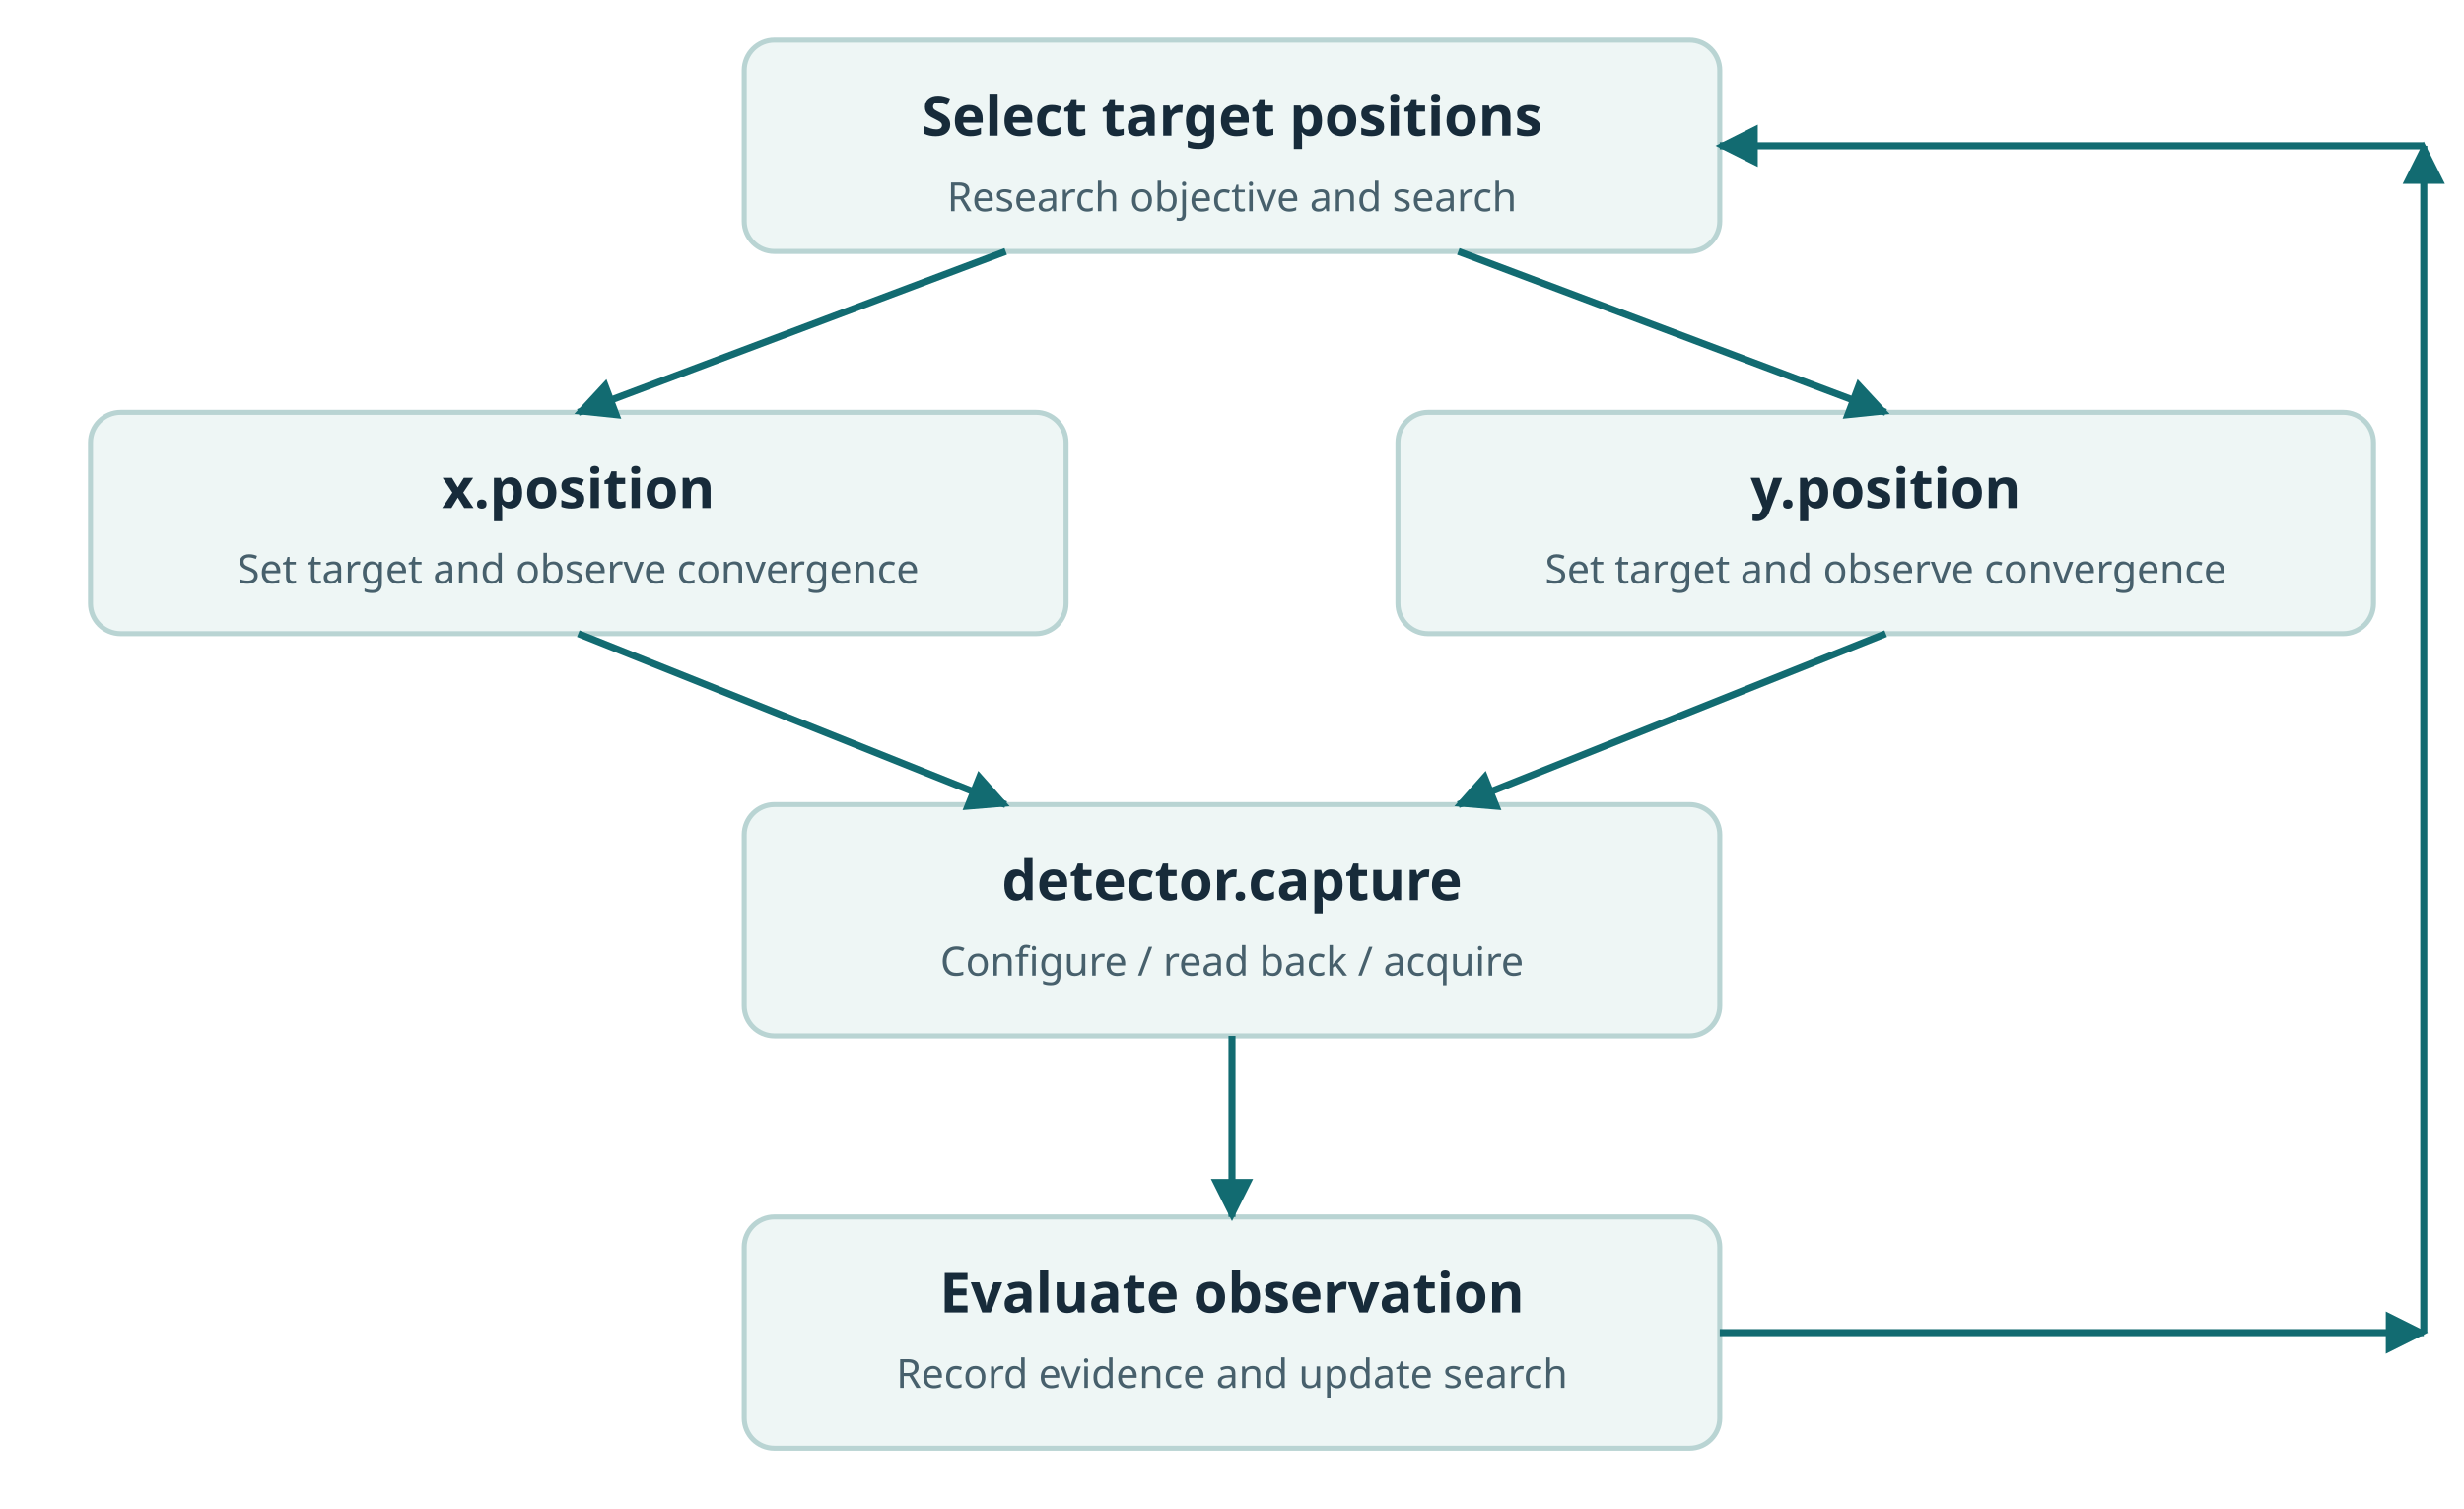
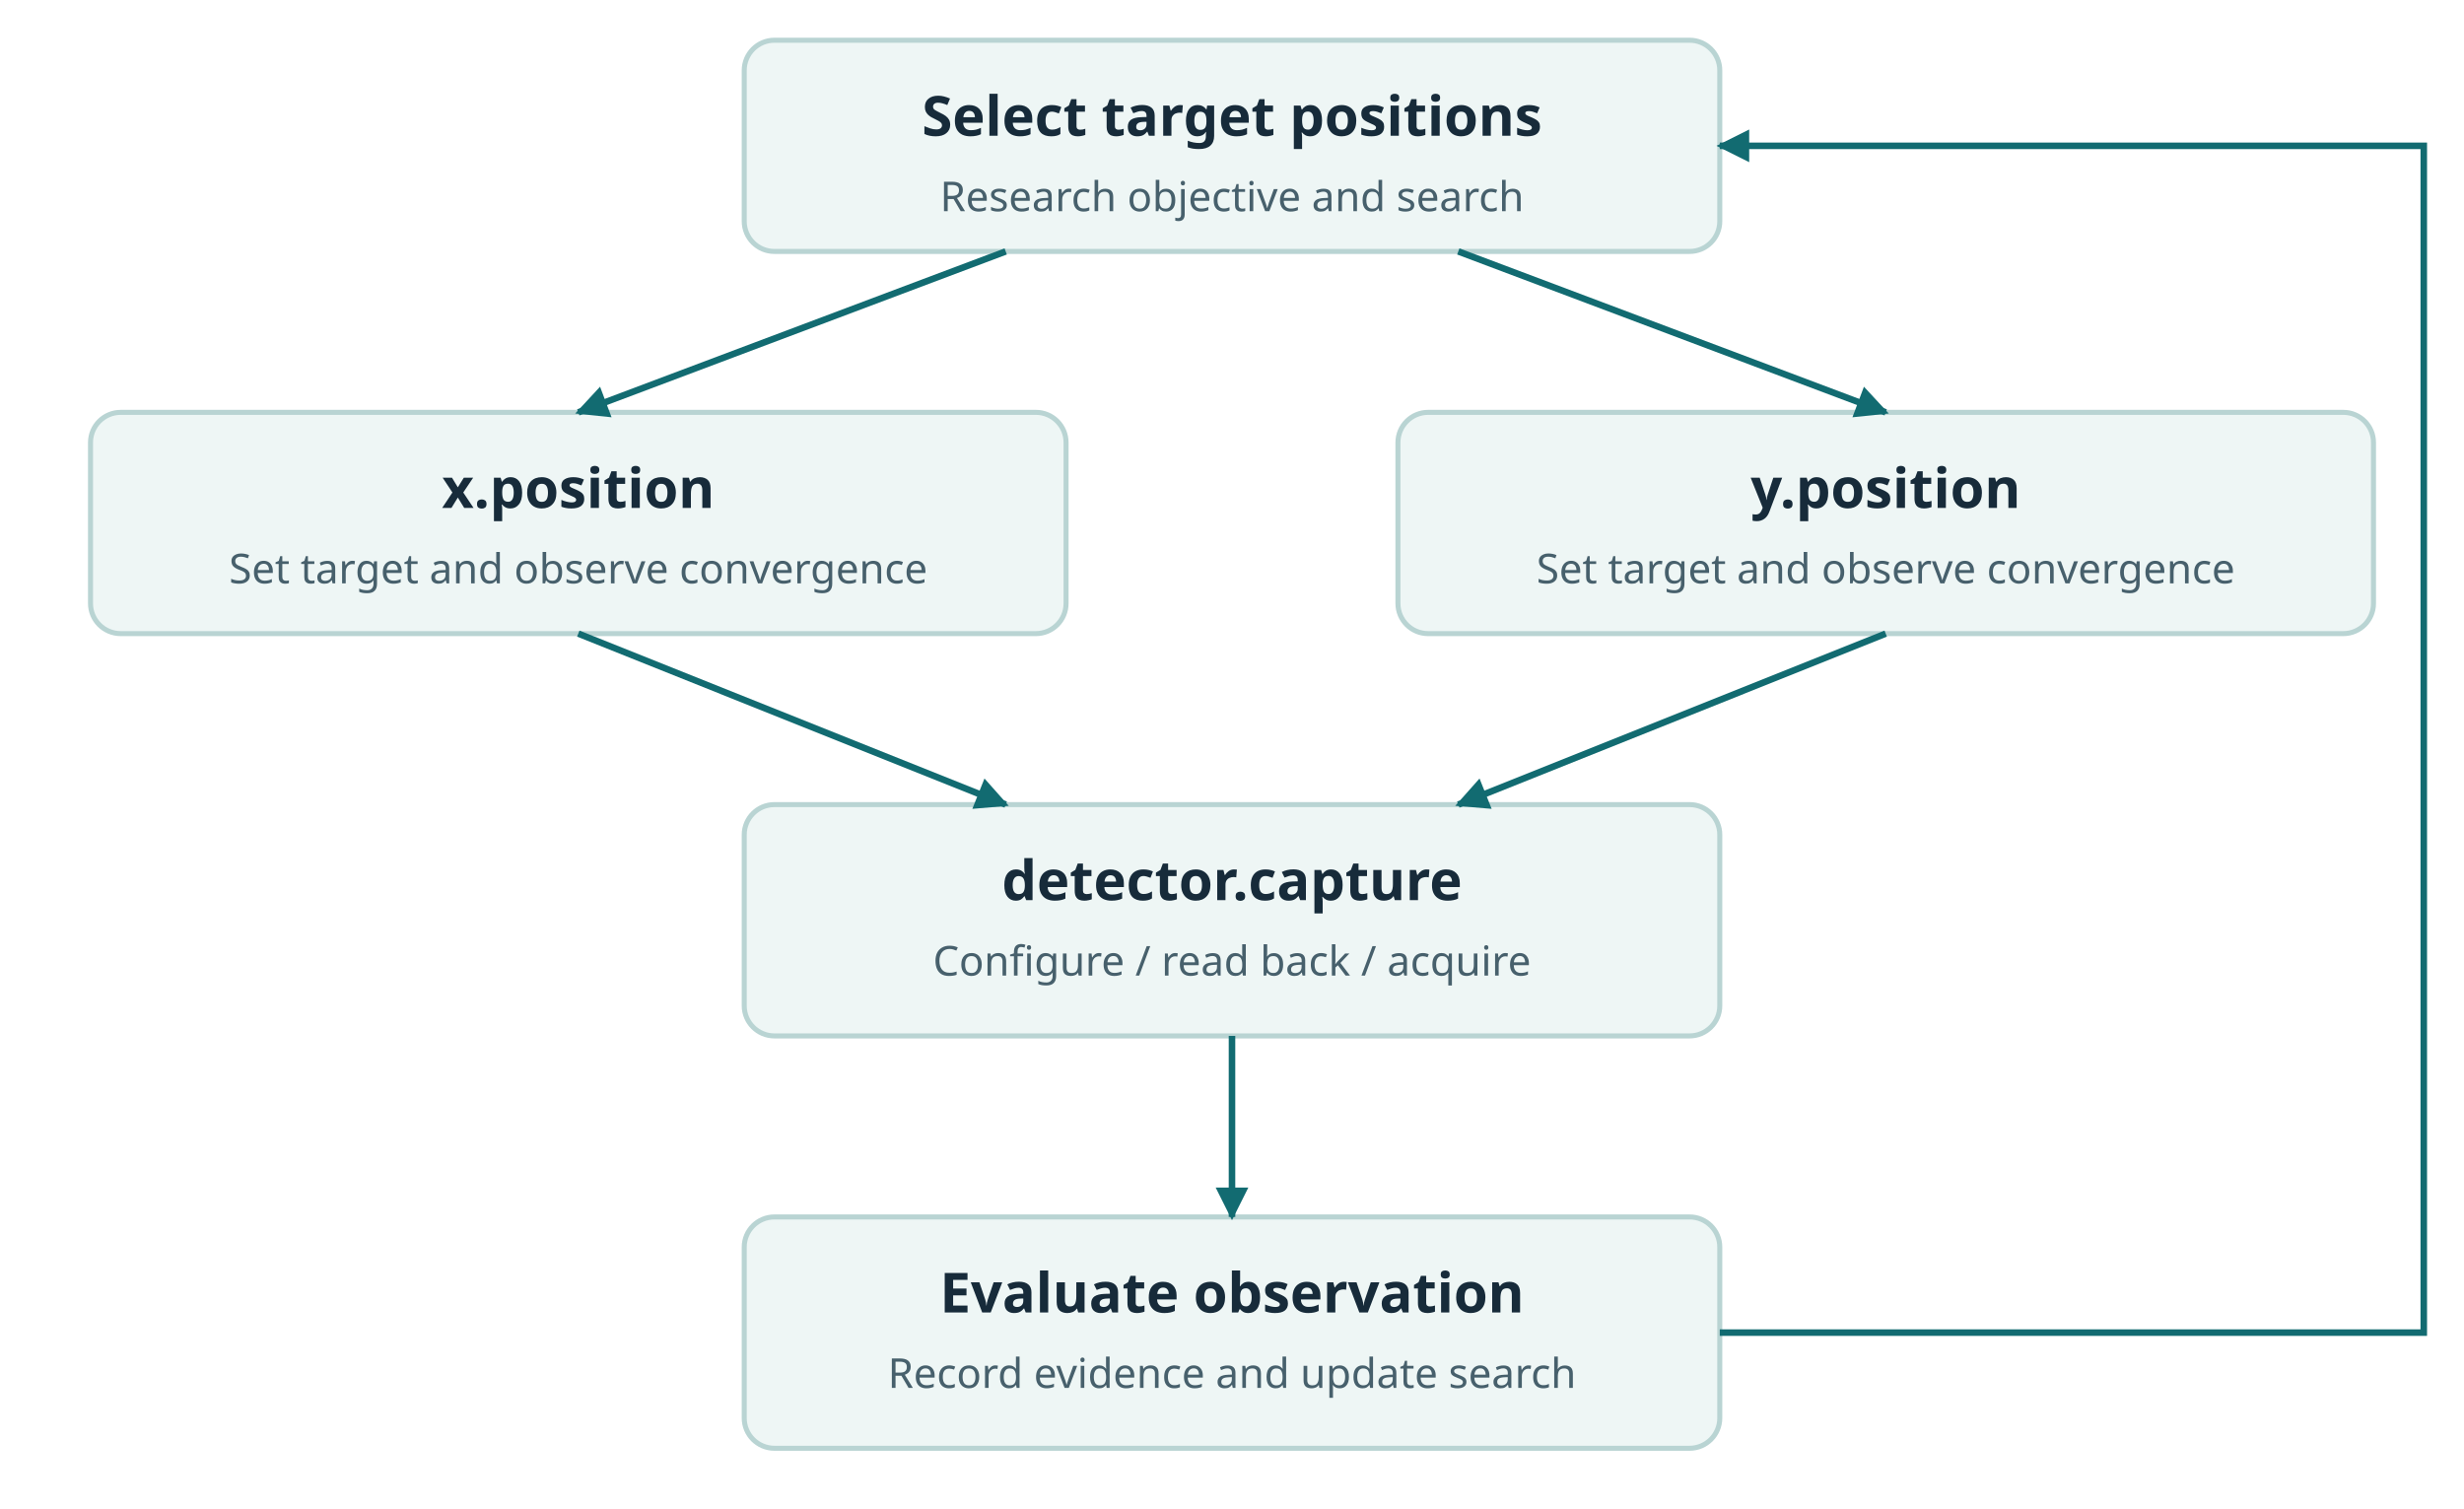
<svg xmlns="http://www.w3.org/2000/svg" viewBox="0 0 490 300" role="img" aria-label="experimental loop">
  <defs>
-     <marker id="arrow" viewBox="0 0 10 10" refX="9" refY="5" markerWidth="6" markerHeight="6" orient="auto-start-reverse">
+     <marker id="experimental-loop-arrow" viewBox="0 0 10 10" refX="9" refY="5" markerWidth="5" markerHeight="5" orient="auto-start-reverse">
      <path d="M 0 0 L 10 5 L 0 10 z" fill="#126b71" />
    </marker>
  </defs>
  <rect x="148" y="8" width="194" height="42" rx="6" fill="#eef6f5" stroke="#b9d4d3" />
  <text x="245.0" y="27" text-anchor="middle" font-family="sans-serif" font-size="11" font-weight="600" fill="#172b3a">Select target positions</text>
-   <text x="245.0" y="42" text-anchor="middle" font-family="sans-serif" font-size="8" fill="#47606c">Research objective and search</text>
+   <text x="245.0" y="42" text-anchor="middle" font-family="sans-serif" font-size="8.2" fill="#47606c">Research objective and search</text>
  <rect x="18" y="82" width="194" height="44" rx="6" fill="#eef6f5" stroke="#b9d4d3" />
  <text x="115.0" y="101" text-anchor="middle" font-family="sans-serif" font-size="11" font-weight="600" fill="#172b3a">x.position</text>
-   <text x="115.0" y="116" text-anchor="middle" font-family="sans-serif" font-size="8" fill="#47606c">Set target and observe convergence</text>
+   <text x="115.0" y="116" text-anchor="middle" font-family="sans-serif" font-size="8.2" fill="#47606c">Set target and observe convergence</text>
  <rect x="278" y="82" width="194" height="44" rx="6" fill="#eef6f5" stroke="#b9d4d3" />
  <text x="375.0" y="101" text-anchor="middle" font-family="sans-serif" font-size="11" font-weight="600" fill="#172b3a">y.position</text>
-   <text x="375.0" y="116" text-anchor="middle" font-family="sans-serif" font-size="8" fill="#47606c">Set target and observe convergence</text>
+   <text x="375.0" y="116" text-anchor="middle" font-family="sans-serif" font-size="8.2" fill="#47606c">Set target and observe convergence</text>
  <rect x="148" y="160" width="194" height="46" rx="6" fill="#eef6f5" stroke="#b9d4d3" />
  <text x="245.0" y="179" text-anchor="middle" font-family="sans-serif" font-size="11" font-weight="600" fill="#172b3a">detector.capture</text>
-   <text x="245.0" y="194" text-anchor="middle" font-family="sans-serif" font-size="8" fill="#47606c">Configure / read back / acquire</text>
+   <text x="245.0" y="194" text-anchor="middle" font-family="sans-serif" font-size="8.2" fill="#47606c">Configure / read back / acquire</text>
  <rect x="148" y="242" width="194" height="46" rx="6" fill="#eef6f5" stroke="#b9d4d3" />
  <text x="245.0" y="261" text-anchor="middle" font-family="sans-serif" font-size="11" font-weight="600" fill="#172b3a">Evaluate observation</text>
-   <text x="245.0" y="276" text-anchor="middle" font-family="sans-serif" font-size="8" fill="#47606c">Record evidence and update search</text>
-   <line x1="200" y1="50" x2="115" y2="82" stroke="#126b71" stroke-width="1.4" marker-end="url(#arrow)" />
-   <line x1="290" y1="50" x2="375" y2="82" stroke="#126b71" stroke-width="1.4" marker-end="url(#arrow)" />
-   <line x1="115" y1="126" x2="200" y2="160" stroke="#126b71" stroke-width="1.4" marker-end="url(#arrow)" />
-   <line x1="375" y1="126" x2="290" y2="160" stroke="#126b71" stroke-width="1.4" marker-end="url(#arrow)" />
-   <line x1="245" y1="206" x2="245" y2="242" stroke="#126b71" stroke-width="1.4" marker-end="url(#arrow)" />
-   <line x1="342" y1="265" x2="482" y2="265" stroke="#126b71" stroke-width="1.4" marker-end="url(#arrow)" />
-   <line x1="482" y1="265" x2="482" y2="29" stroke="#126b71" stroke-width="1.4" marker-end="url(#arrow)" />
-   <line x1="482" y1="29" x2="342" y2="29" stroke="#126b71" stroke-width="1.4" marker-end="url(#arrow)" />
+   <text x="245.0" y="276" text-anchor="middle" font-family="sans-serif" font-size="8.2" fill="#47606c">Record evidence and update search</text>
+   <polyline points="200,50 115,82" fill="none" stroke="#126b71" stroke-width="1.3" marker-end="url(#experimental-loop-arrow)" />
+   <polyline points="290,50 375,82" fill="none" stroke="#126b71" stroke-width="1.3" marker-end="url(#experimental-loop-arrow)" />
+   <polyline points="115,126 200,160" fill="none" stroke="#126b71" stroke-width="1.3" marker-end="url(#experimental-loop-arrow)" />
+   <polyline points="375,126 290,160" fill="none" stroke="#126b71" stroke-width="1.3" marker-end="url(#experimental-loop-arrow)" />
+   <polyline points="245,206 245,242" fill="none" stroke="#126b71" stroke-width="1.3" marker-end="url(#experimental-loop-arrow)" />
+   <polyline points="342,265 482,265 482,29 342,29" fill="none" stroke="#126b71" stroke-width="1.3" marker-end="url(#experimental-loop-arrow)" />
</svg>
